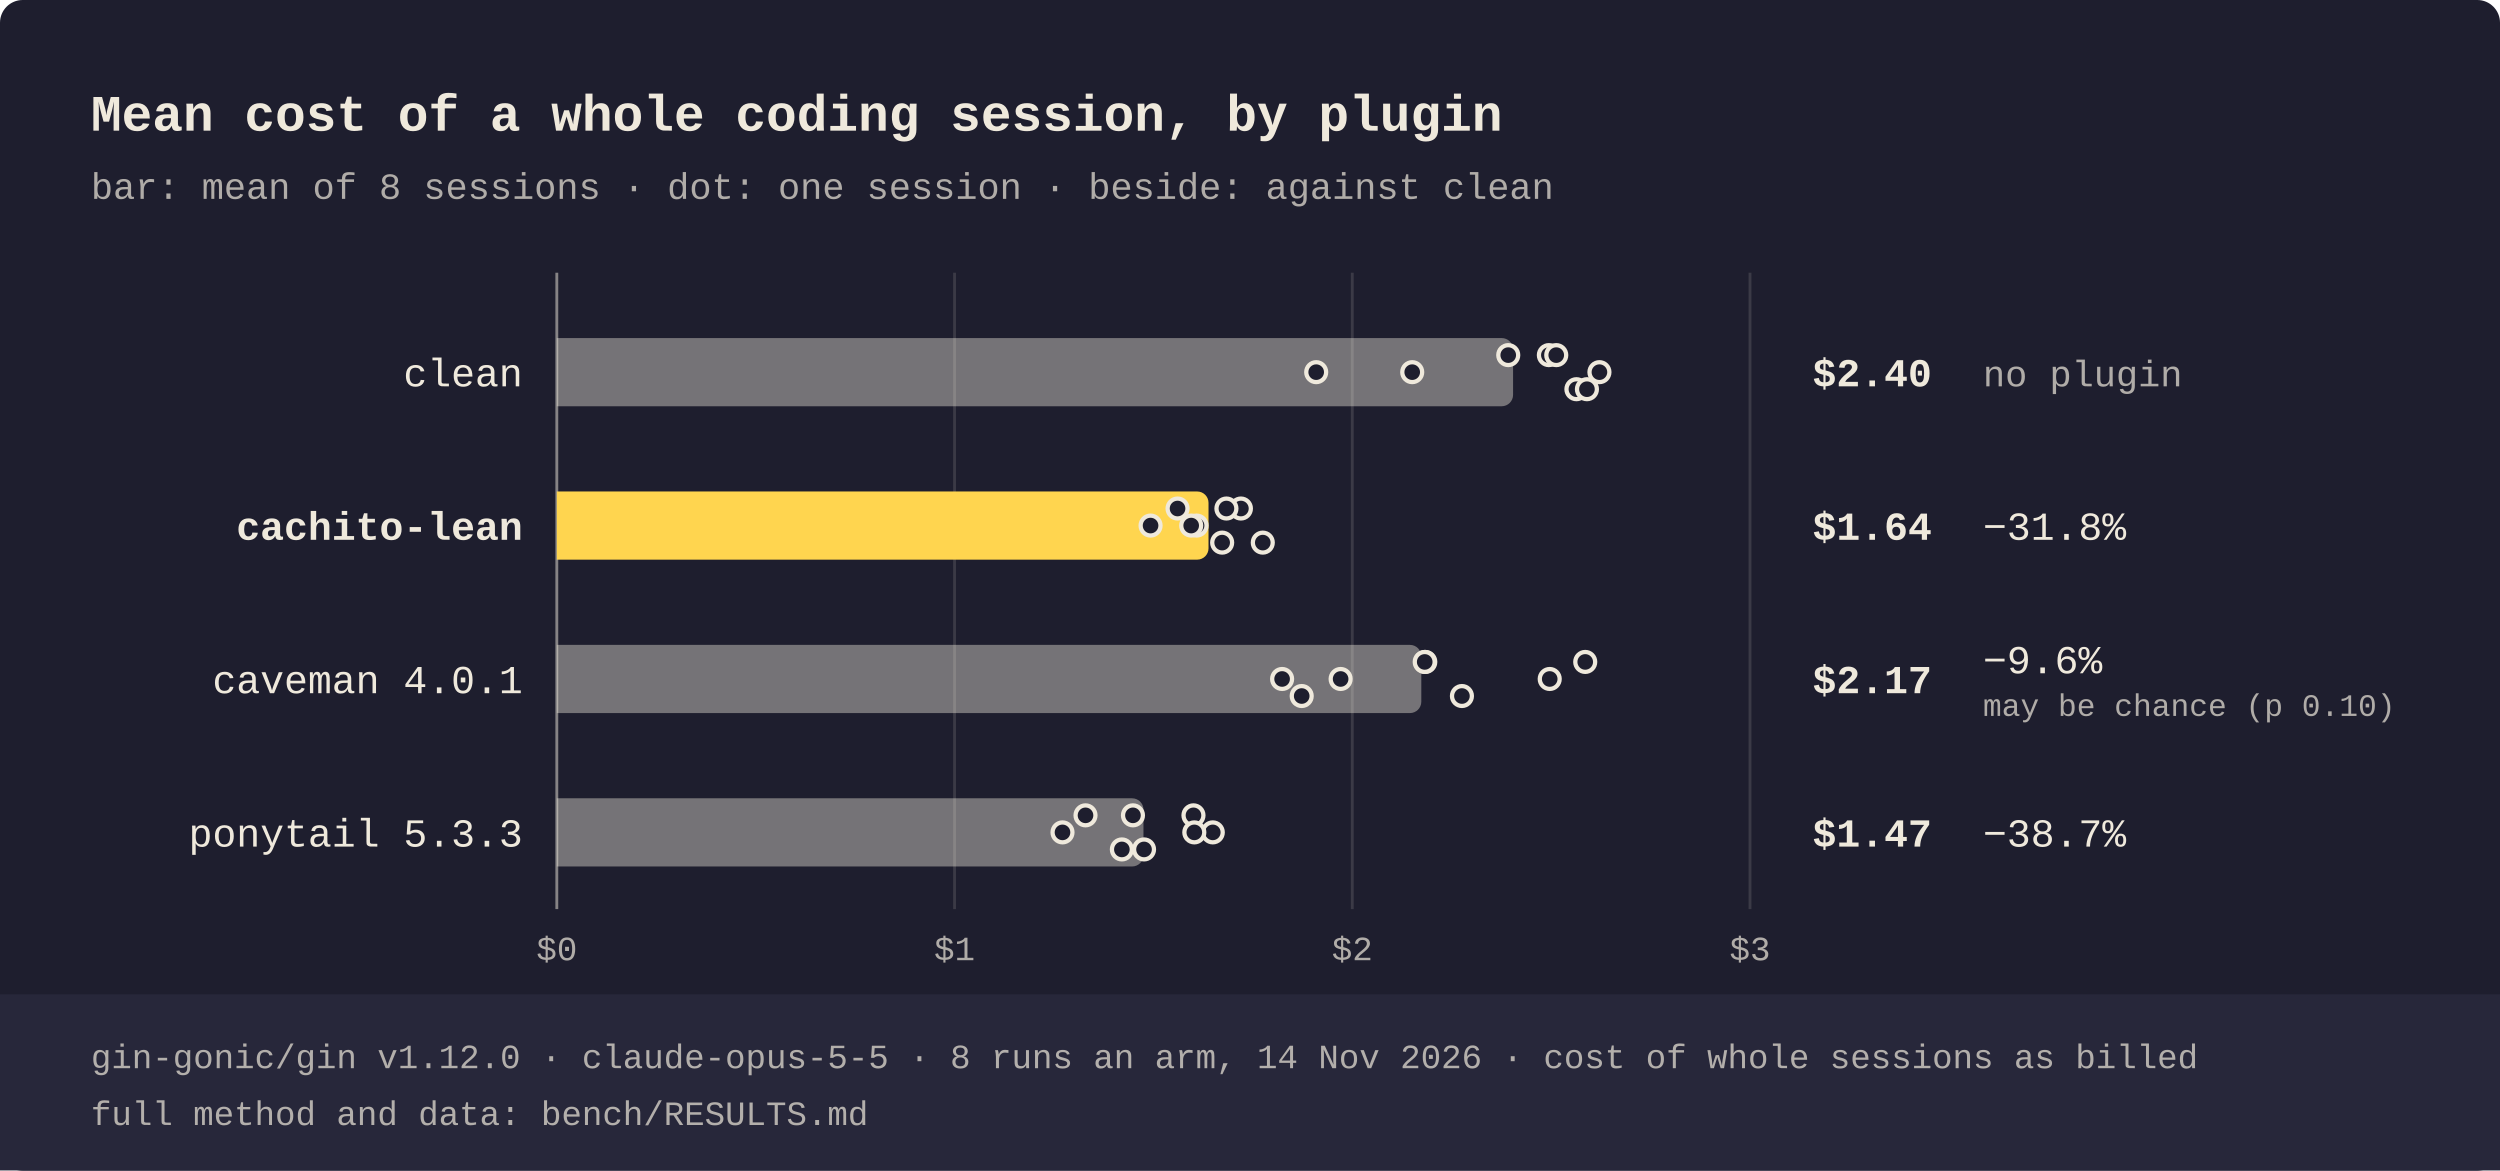
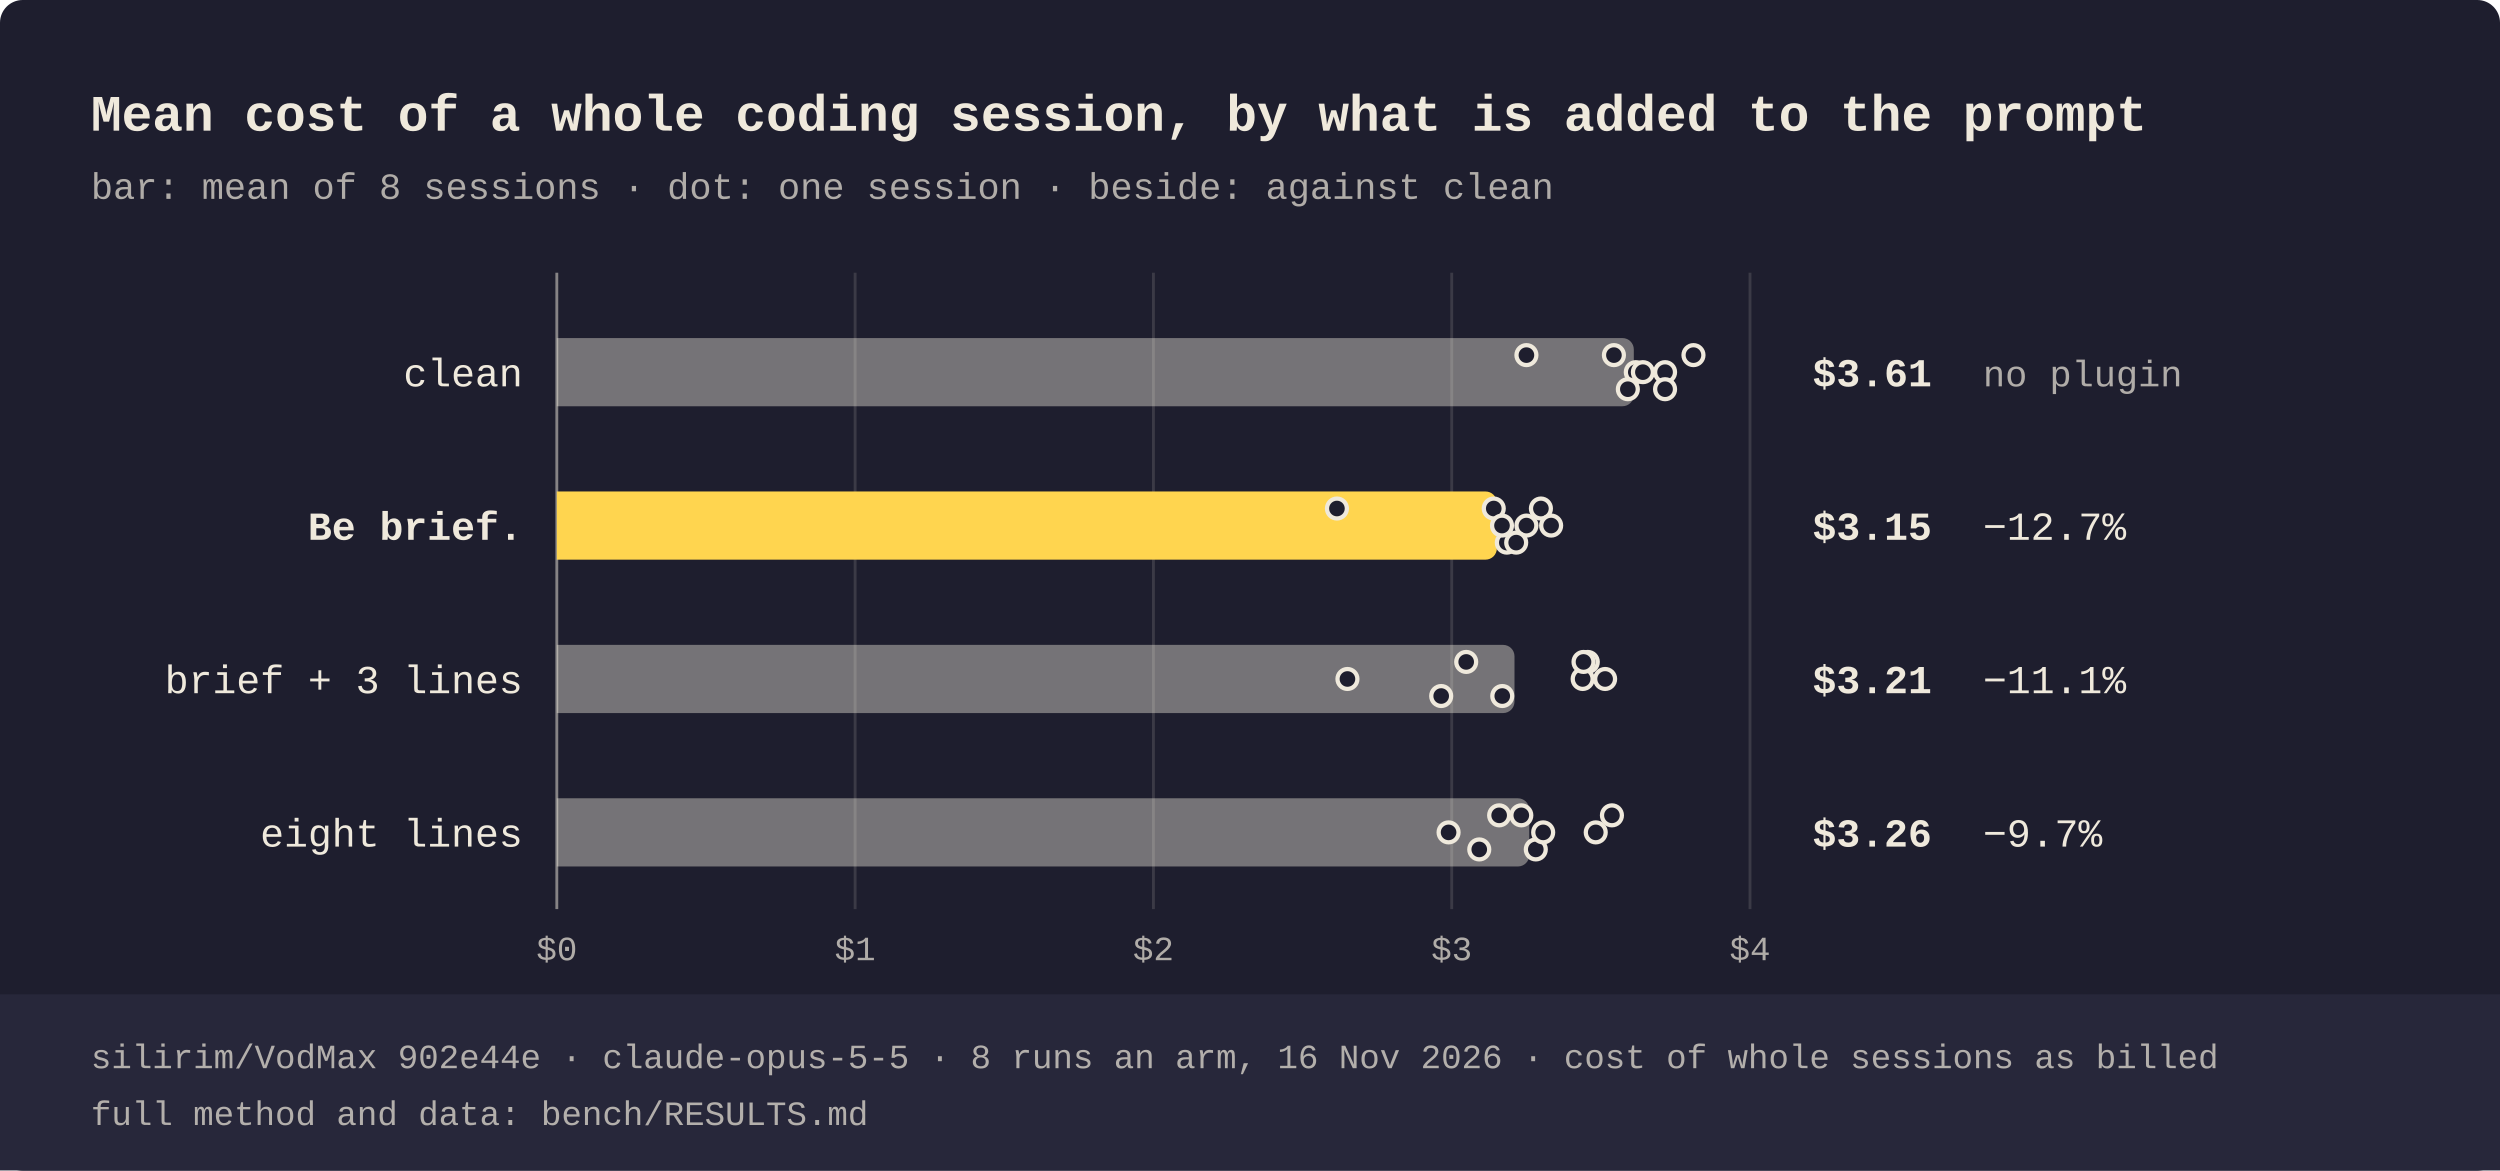
<svg xmlns="http://www.w3.org/2000/svg" width="880" height="412" viewBox="0 0 880 412" role="img" aria-labelledby="t d" font-family="ui-monospace, SFMono-Regular, Menlo, Consolas, 'Liberation Mono', monospace" fill="#efe9dc">
  <rect width="880" height="412" rx="8" fill="#1e1e2e" />
  <rect y="350" width="880" height="62" fill="#27273a" />
  <rect y="404" width="880" height="8" rx="8" fill="#27273a" />
-   <text x="32.0" y="46.0" font-size="18" font-weight="bold">Mean cost of a whole coding session, by plugin</text>
+   <text x="32.0" y="46.0" font-size="18" font-weight="bold">Mean cost of a whole coding session, by what is added to the prompt</text>
  <text x="32.0" y="70.0" font-size="13" fill-opacity=".7">bar: mean of 8 sessions · dot: one session · beside: against clean</text>
  <line x1="196.0" x2="196.0" y1="96" y2="320" stroke="#efe9dc" stroke-opacity=".5" />
  <text x="196.0" y="338.0" text-anchor="middle" font-size="12" fill-opacity=".7">$0</text>
-   <line x1="336.0" x2="336.0" y1="96" y2="320" stroke="#efe9dc" stroke-opacity=".14" />
-   <text x="336.0" y="338.0" text-anchor="middle" font-size="12" fill-opacity=".7">$1</text>
-   <line x1="476.0" x2="476.0" y1="96" y2="320" stroke="#efe9dc" stroke-opacity=".14" />
-   <text x="476.0" y="338.0" text-anchor="middle" font-size="12" fill-opacity=".7">$2</text>
+   <line x1="301.0" x2="301.0" y1="96" y2="320" stroke="#efe9dc" stroke-opacity=".14" />
+   <text x="301.0" y="338.0" text-anchor="middle" font-size="12" fill-opacity=".7">$1</text>
+   <line x1="406.0" x2="406.0" y1="96" y2="320" stroke="#efe9dc" stroke-opacity=".14" />
+   <text x="406.0" y="338.0" text-anchor="middle" font-size="12" fill-opacity=".7">$2</text>
+   <line x1="511.0" x2="511.0" y1="96" y2="320" stroke="#efe9dc" stroke-opacity=".14" />
+   <text x="511.0" y="338.0" text-anchor="middle" font-size="12" fill-opacity=".7">$3</text>
  <line x1="616.0" x2="616.0" y1="96" y2="320" stroke="#efe9dc" stroke-opacity=".14" />
-   <text x="616.0" y="338.0" text-anchor="middle" font-size="12" fill-opacity=".7">$3</text>
+   <text x="616.0" y="338.0" text-anchor="middle" font-size="12" fill-opacity=".7">$4</text>
  <text x="184.0" y="136.0" text-anchor="end" font-size="14">clean</text>
-   <path d="M196 119H528.6a4 4 0 0 1 4 4V139a4 4 0 0 1 -4 4H196Z" fill="#efe9dc" fill-opacity=".42" />
-   <circle cx="545.2" cy="125" r="3.5" fill="#1e1e2e" stroke="#efe9dc" stroke-width="1.5" />
-   <circle cx="497.1" cy="131" r="3.5" fill="#1e1e2e" stroke="#efe9dc" stroke-width="1.5" />
-   <circle cx="554.9" cy="137" r="3.5" fill="#1e1e2e" stroke="#efe9dc" stroke-width="1.5" />
-   <circle cx="547.8" cy="125" r="3.5" fill="#1e1e2e" stroke="#efe9dc" stroke-width="1.5" />
-   <circle cx="563.0" cy="131" r="3.5" fill="#1e1e2e" stroke="#efe9dc" stroke-width="1.5" />
-   <circle cx="558.6" cy="137" r="3.5" fill="#1e1e2e" stroke="#efe9dc" stroke-width="1.5" />
-   <circle cx="530.9" cy="125" r="3.5" fill="#1e1e2e" stroke="#efe9dc" stroke-width="1.5" />
-   <circle cx="463.3" cy="131" r="3.5" fill="#1e1e2e" stroke="#efe9dc" stroke-width="1.5" />
-   <text x="638.0" y="136.0" font-size="14" font-weight="bold">$2.40</text>
+   <path d="M196 119H571.1a4 4 0 0 1 4 4V139a4 4 0 0 1 -4 4H196Z" fill="#efe9dc" fill-opacity=".42" />
+   <circle cx="568.1" cy="125" r="3.5" fill="#1e1e2e" stroke="#efe9dc" stroke-width="1.5" />
+   <circle cx="575.8" cy="131" r="3.5" fill="#1e1e2e" stroke="#efe9dc" stroke-width="1.5" />
+   <circle cx="573.0" cy="137" r="3.5" fill="#1e1e2e" stroke="#efe9dc" stroke-width="1.5" />
+   <circle cx="537.3" cy="125" r="3.5" fill="#1e1e2e" stroke="#efe9dc" stroke-width="1.5" />
+   <circle cx="586.1" cy="131" r="3.5" fill="#1e1e2e" stroke="#efe9dc" stroke-width="1.5" />
+   <circle cx="586.1" cy="137" r="3.5" fill="#1e1e2e" stroke="#efe9dc" stroke-width="1.5" />
+   <circle cx="596.1" cy="125" r="3.5" fill="#1e1e2e" stroke="#efe9dc" stroke-width="1.5" />
+   <circle cx="578.3" cy="131" r="3.5" fill="#1e1e2e" stroke="#efe9dc" stroke-width="1.5" />
+   <text x="638.0" y="136.0" font-size="14" font-weight="bold">$3.61</text>
  <text x="698.0" y="136.0" font-size="13" fill-opacity=".7">no plugin</text>
-   <text x="184.0" y="190.0" text-anchor="end" font-size="14" font-weight="bold">cachito-lean</text>
-   <path d="M196 173H421.4a4 4 0 0 1 4 4V193a4 4 0 0 1 -4 4H196Z" fill="#ffd54f" />
-   <circle cx="414.5" cy="179" r="3.5" fill="#1e1e2e" stroke="#efe9dc" stroke-width="1.5" />
-   <circle cx="421.2" cy="185" r="3.5" fill="#1e1e2e" stroke="#efe9dc" stroke-width="1.5" />
-   <circle cx="444.5" cy="191" r="3.5" fill="#1e1e2e" stroke="#efe9dc" stroke-width="1.5" />
-   <circle cx="436.8" cy="179" r="3.5" fill="#1e1e2e" stroke="#efe9dc" stroke-width="1.5" />
-   <circle cx="419.3" cy="185" r="3.5" fill="#1e1e2e" stroke="#efe9dc" stroke-width="1.5" />
-   <circle cx="430.2" cy="191" r="3.5" fill="#1e1e2e" stroke="#efe9dc" stroke-width="1.5" />
-   <circle cx="431.7" cy="179" r="3.5" fill="#1e1e2e" stroke="#efe9dc" stroke-width="1.5" />
-   <circle cx="405.0" cy="185" r="3.5" fill="#1e1e2e" stroke="#efe9dc" stroke-width="1.5" />
-   <text x="638.0" y="190.0" font-size="14" font-weight="bold">$1.64</text>
-   <text x="698.0" y="190.0" font-size="14">−31.8%</text>
-   <text x="184.0" y="244.0" text-anchor="end" font-size="14">caveman 4.0.1</text>
-   <path d="M196 227H496.3a4 4 0 0 1 4 4V247a4 4 0 0 1 -4 4H196Z" fill="#efe9dc" fill-opacity=".42" />
-   <circle cx="501.7" cy="233" r="3.5" fill="#1e1e2e" stroke="#efe9dc" stroke-width="1.5" />
-   <circle cx="471.9" cy="239" r="3.5" fill="#1e1e2e" stroke="#efe9dc" stroke-width="1.5" />
-   <circle cx="514.6" cy="245" r="3.5" fill="#1e1e2e" stroke="#efe9dc" stroke-width="1.5" />
-   <circle cx="501.5" cy="233" r="3.5" fill="#1e1e2e" stroke="#efe9dc" stroke-width="1.5" />
-   <circle cx="451.3" cy="239" r="3.5" fill="#1e1e2e" stroke="#efe9dc" stroke-width="1.5" />
-   <circle cx="458.2" cy="245" r="3.5" fill="#1e1e2e" stroke="#efe9dc" stroke-width="1.5" />
-   <circle cx="558.0" cy="233" r="3.5" fill="#1e1e2e" stroke="#efe9dc" stroke-width="1.5" />
-   <circle cx="545.5" cy="239" r="3.5" fill="#1e1e2e" stroke="#efe9dc" stroke-width="1.5" />
-   <text x="638.0" y="244.0" font-size="14" font-weight="bold">$2.17</text>
-   <text x="698.0" y="237.0" font-size="14">−9.6%</text>
-   <text x="698.0" y="252.0" font-size="11" fill-opacity=".7">may be chance (p 0.10)</text>
-   <text x="184.0" y="298.0" text-anchor="end" font-size="14">ponytail 5.3.3</text>
-   <path d="M196 281H398.5a4 4 0 0 1 4 4V301a4 4 0 0 1 -4 4H196Z" fill="#efe9dc" fill-opacity=".42" />
-   <circle cx="398.8" cy="287" r="3.5" fill="#1e1e2e" stroke="#efe9dc" stroke-width="1.5" />
-   <circle cx="374.0" cy="293" r="3.5" fill="#1e1e2e" stroke="#efe9dc" stroke-width="1.5" />
-   <circle cx="402.7" cy="299" r="3.5" fill="#1e1e2e" stroke="#efe9dc" stroke-width="1.5" />
-   <circle cx="420.1" cy="287" r="3.5" fill="#1e1e2e" stroke="#efe9dc" stroke-width="1.5" />
-   <circle cx="426.9" cy="293" r="3.5" fill="#1e1e2e" stroke="#efe9dc" stroke-width="1.5" />
-   <circle cx="394.9" cy="299" r="3.5" fill="#1e1e2e" stroke="#efe9dc" stroke-width="1.5" />
-   <circle cx="382.1" cy="287" r="3.5" fill="#1e1e2e" stroke="#efe9dc" stroke-width="1.5" />
-   <circle cx="420.4" cy="293" r="3.5" fill="#1e1e2e" stroke="#efe9dc" stroke-width="1.5" />
-   <text x="638.0" y="298.0" font-size="14" font-weight="bold">$1.47</text>
-   <text x="698.0" y="298.0" font-size="14">−38.7%</text>
-   <text x="32.0" y="376.0" font-size="12" fill-opacity=".7">gin-gonic/gin v1.12.0 · claude-opus-5-5 · 8 runs an arm, 14 Nov 2026 · cost of whole sessions as billed</text>
+   <text x="184.0" y="190.0" text-anchor="end" font-size="14" font-weight="bold">Be brief.</text>
+   <path d="M196 173H522.9a4 4 0 0 1 4 4V193a4 4 0 0 1 -4 4H196Z" fill="#ffd54f" />
+   <circle cx="542.4" cy="179" r="3.5" fill="#1e1e2e" stroke="#efe9dc" stroke-width="1.5" />
+   <circle cx="546.0" cy="185" r="3.5" fill="#1e1e2e" stroke="#efe9dc" stroke-width="1.5" />
+   <circle cx="530.4" cy="191" r="3.5" fill="#1e1e2e" stroke="#efe9dc" stroke-width="1.5" />
+   <circle cx="525.8" cy="179" r="3.5" fill="#1e1e2e" stroke="#efe9dc" stroke-width="1.5" />
+   <circle cx="537.3" cy="185" r="3.5" fill="#1e1e2e" stroke="#efe9dc" stroke-width="1.5" />
+   <circle cx="533.7" cy="191" r="3.5" fill="#1e1e2e" stroke="#efe9dc" stroke-width="1.5" />
+   <circle cx="470.6" cy="179" r="3.5" fill="#1e1e2e" stroke="#efe9dc" stroke-width="1.5" />
+   <circle cx="528.7" cy="185" r="3.5" fill="#1e1e2e" stroke="#efe9dc" stroke-width="1.5" />
+   <text x="638.0" y="190.0" font-size="14" font-weight="bold">$3.15</text>
+   <text x="698.0" y="190.0" font-size="14">−12.7%</text>
+   <text x="184.0" y="244.0" text-anchor="end" font-size="14">brief + 3 lines</text>
+   <path d="M196 227H529.1a4 4 0 0 1 4 4V247a4 4 0 0 1 -4 4H196Z" fill="#efe9dc" fill-opacity=".42" />
+   <circle cx="558.9" cy="233" r="3.5" fill="#1e1e2e" stroke="#efe9dc" stroke-width="1.5" />
+   <circle cx="557.1" cy="239" r="3.5" fill="#1e1e2e" stroke="#efe9dc" stroke-width="1.5" />
+   <circle cx="528.8" cy="245" r="3.5" fill="#1e1e2e" stroke="#efe9dc" stroke-width="1.5" />
+   <circle cx="516.1" cy="233" r="3.5" fill="#1e1e2e" stroke="#efe9dc" stroke-width="1.5" />
+   <circle cx="474.3" cy="239" r="3.5" fill="#1e1e2e" stroke="#efe9dc" stroke-width="1.5" />
+   <circle cx="507.3" cy="245" r="3.5" fill="#1e1e2e" stroke="#efe9dc" stroke-width="1.5" />
+   <circle cx="557.4" cy="233" r="3.5" fill="#1e1e2e" stroke="#efe9dc" stroke-width="1.5" />
+   <circle cx="565.0" cy="239" r="3.5" fill="#1e1e2e" stroke="#efe9dc" stroke-width="1.5" />
+   <text x="638.0" y="244.0" font-size="14" font-weight="bold">$3.21</text>
+   <text x="698.0" y="244.0" font-size="14">−11.1%</text>
+   <text x="184.0" y="298.0" text-anchor="end" font-size="14">eight lines</text>
+   <path d="M196 281H534.3a4 4 0 0 1 4 4V301a4 4 0 0 1 -4 4H196Z" fill="#efe9dc" fill-opacity=".42" />
+   <circle cx="535.5" cy="287" r="3.5" fill="#1e1e2e" stroke="#efe9dc" stroke-width="1.5" />
+   <circle cx="561.7" cy="293" r="3.5" fill="#1e1e2e" stroke="#efe9dc" stroke-width="1.5" />
+   <circle cx="520.7" cy="299" r="3.5" fill="#1e1e2e" stroke="#efe9dc" stroke-width="1.5" />
+   <circle cx="527.7" cy="287" r="3.5" fill="#1e1e2e" stroke="#efe9dc" stroke-width="1.5" />
+   <circle cx="509.9" cy="293" r="3.5" fill="#1e1e2e" stroke="#efe9dc" stroke-width="1.5" />
+   <circle cx="540.6" cy="299" r="3.5" fill="#1e1e2e" stroke="#efe9dc" stroke-width="1.5" />
+   <circle cx="567.4" cy="287" r="3.5" fill="#1e1e2e" stroke="#efe9dc" stroke-width="1.5" />
+   <circle cx="543.2" cy="293" r="3.5" fill="#1e1e2e" stroke="#efe9dc" stroke-width="1.5" />
+   <text x="638.0" y="298.0" font-size="14" font-weight="bold">$3.26</text>
+   <text x="698.0" y="298.0" font-size="14">−9.7%</text>
+   <text x="32.0" y="376.0" font-size="12" fill-opacity=".7">silirim/VodMax 902e44e · claude-opus-5-5 · 8 runs an arm, 16 Nov 2026 · cost of whole sessions as billed</text>
  <text x="32.0" y="396.0" font-size="12" fill-opacity=".7">full method and data: bench/RESULTS.md</text>
</svg>
